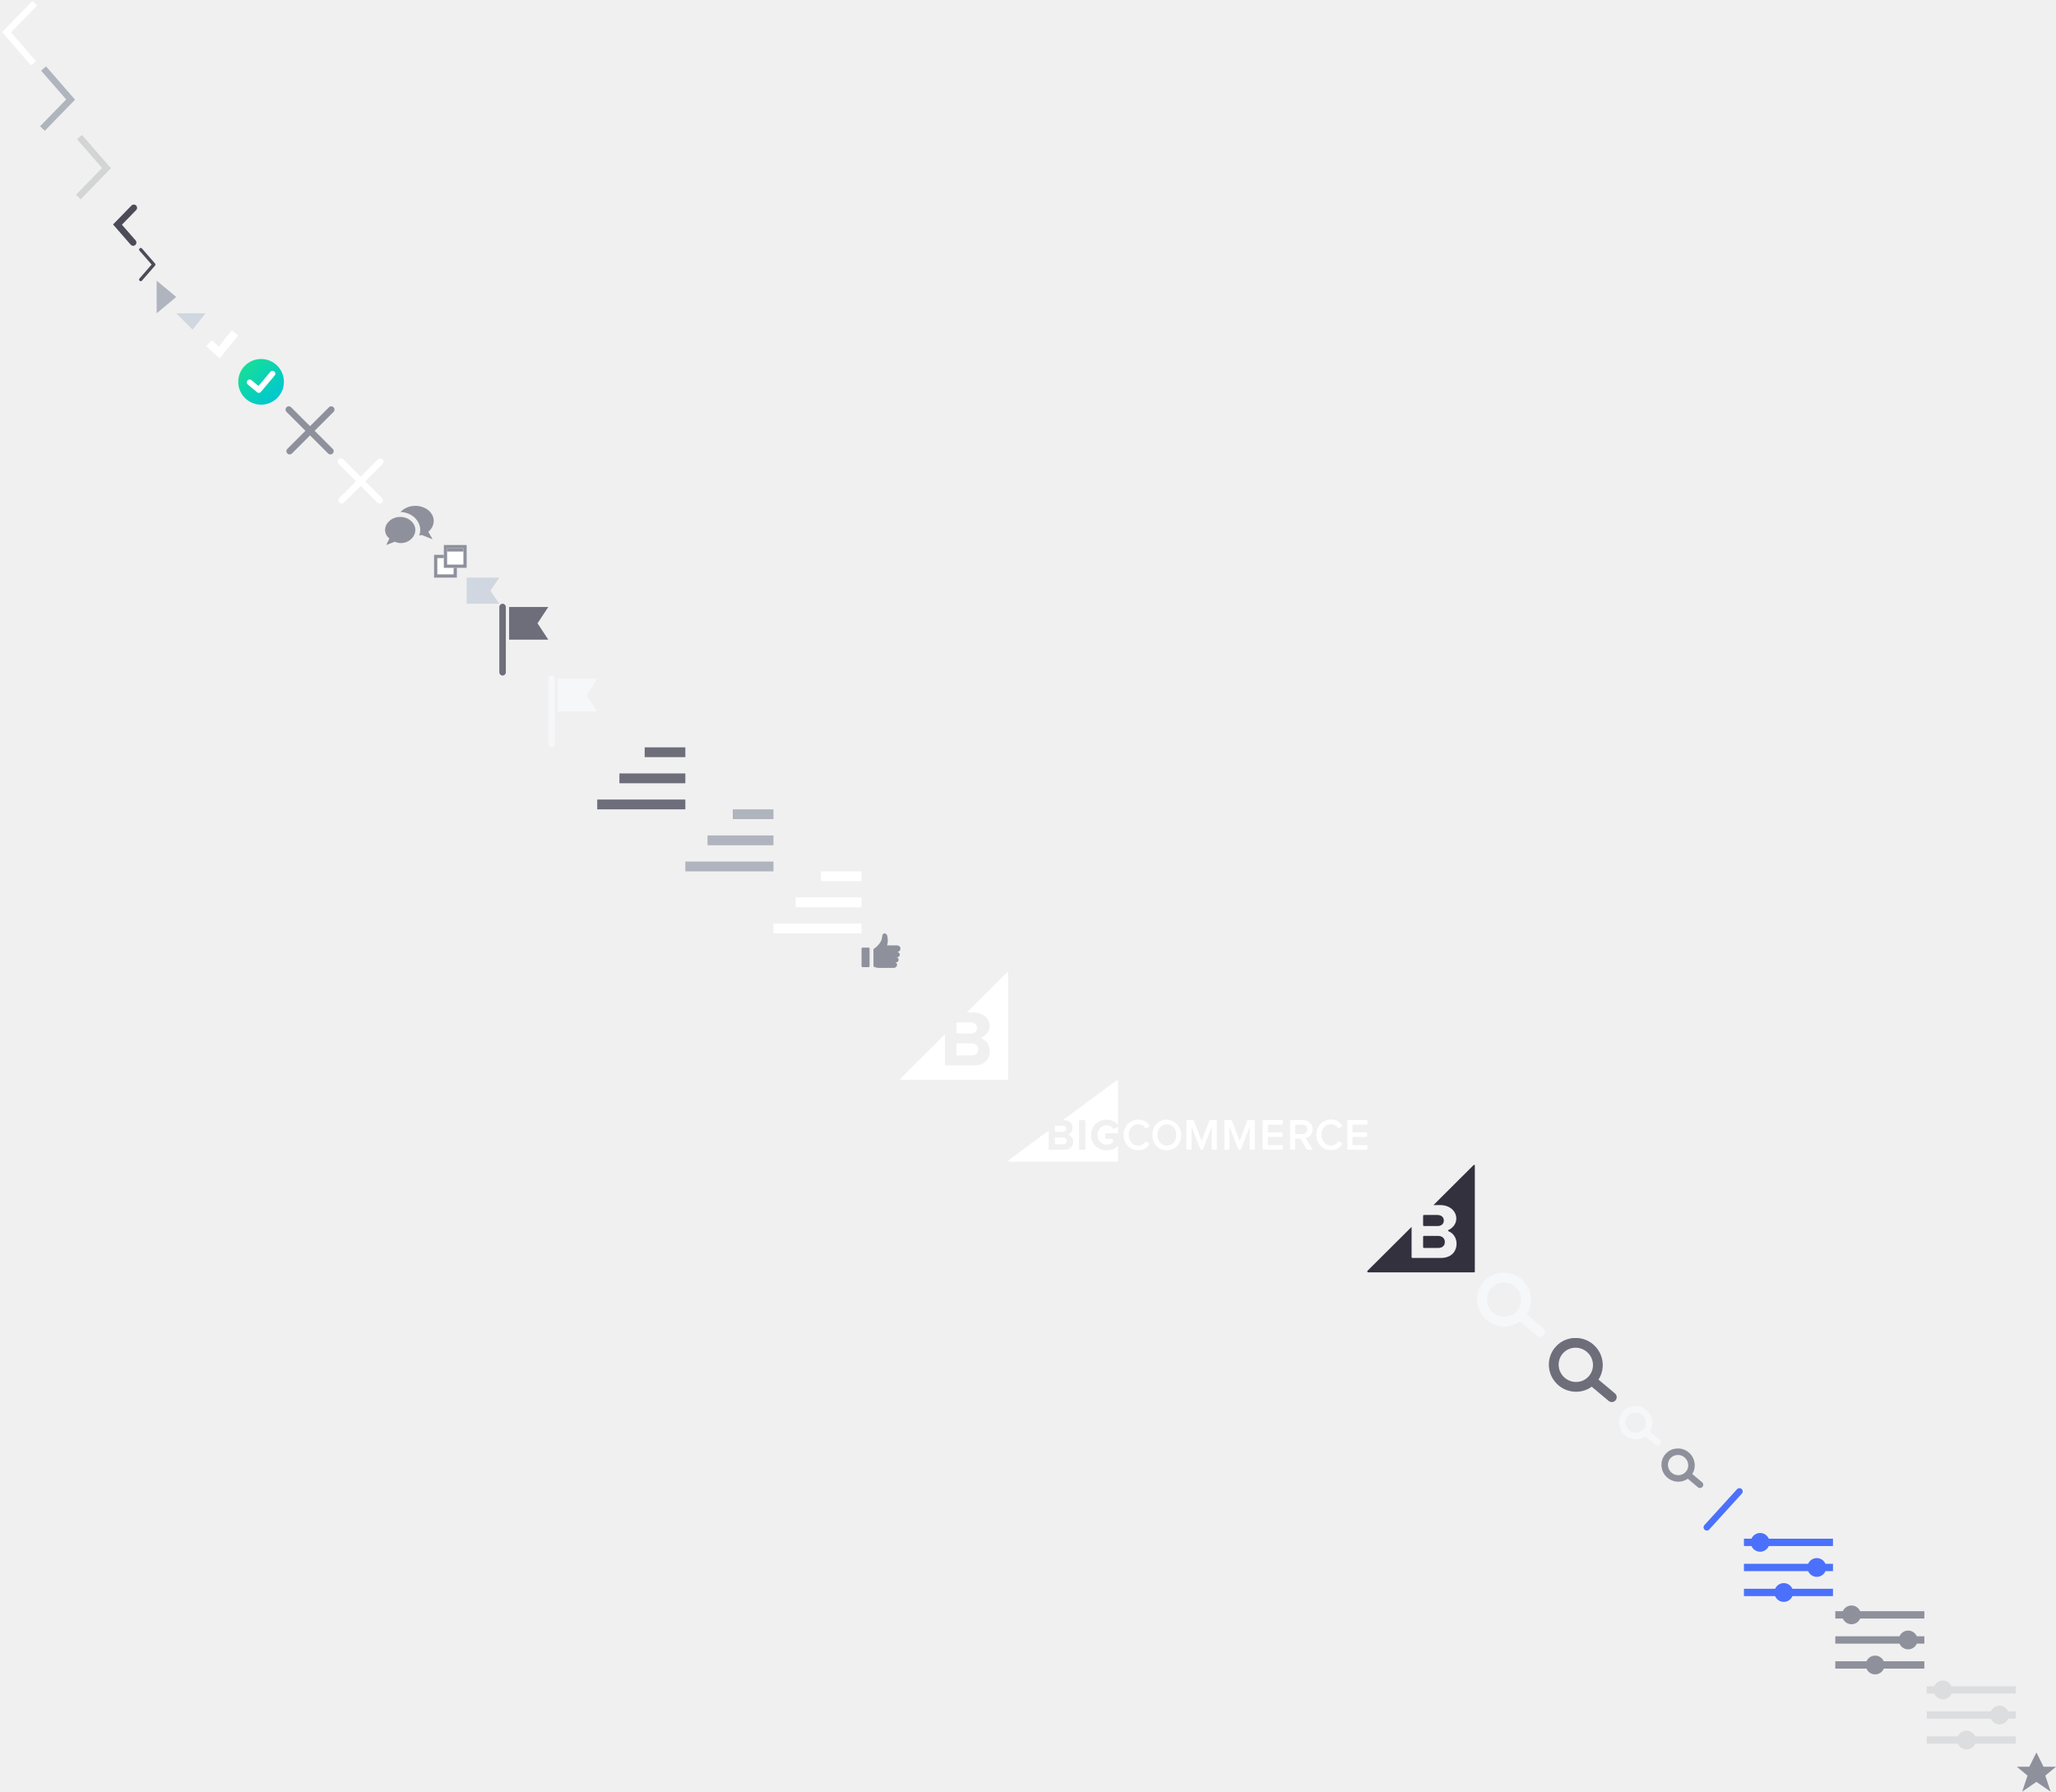
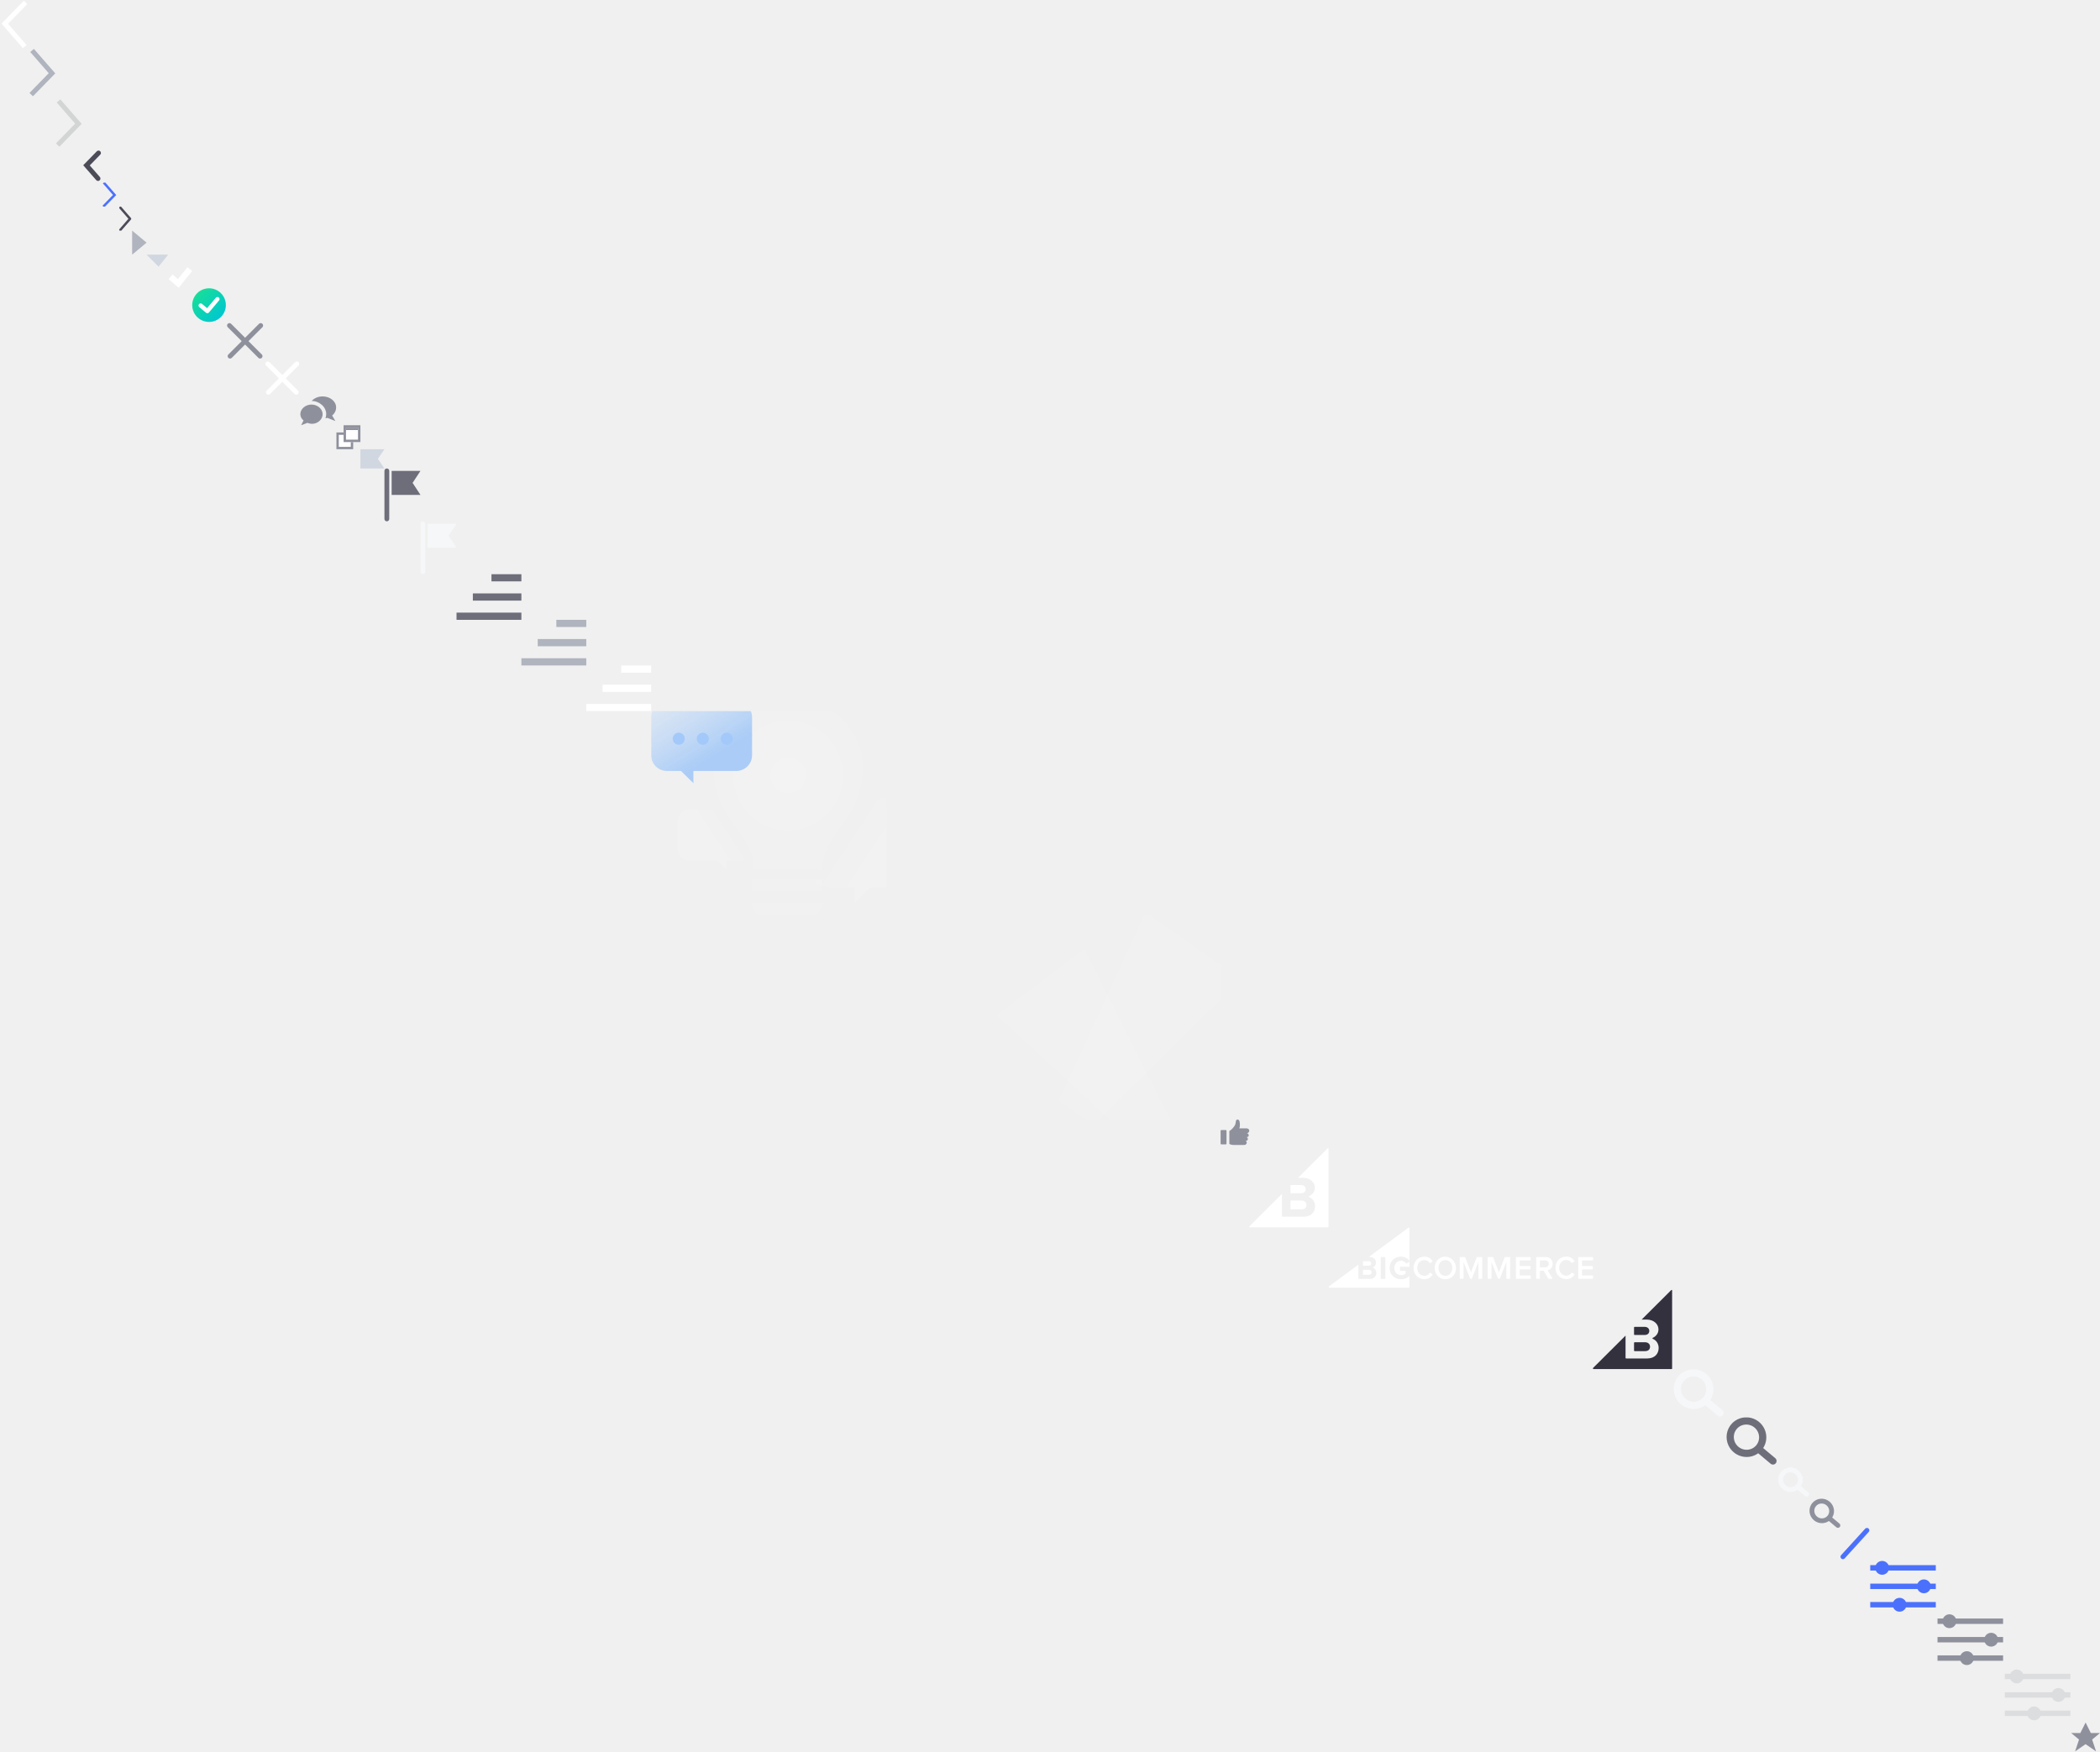
- <svg xmlns="http://www.w3.org/2000/svg" xmlns:xlink="http://www.w3.org/1999/xlink" width="630" height="549" viewBox="0 0 630 549">
+ <svg xmlns="http://www.w3.org/2000/svg" xmlns:xlink="http://www.w3.org/1999/xlink" width="874" height="729" viewBox="0 0 874 729">
  <svg width="12" height="20" viewBox="0 0 12 20" id="arrow-angular-lg-left-white">
    <path fill="none" stroke="#FFF" stroke-width="2" d="M10.29 19.382L2 9.876 10.64 1" />
  </svg>
  <svg width="11" height="21" viewBox="0 0 11 21" id="arrow-angular-lg-right-grey" x="12" y="20">
    <path fill="none" stroke="#AFB4BE" stroke-width="2" d="M1.35 1l8.29 9.506L1 19.382" />
  </svg>
  <svg width="11" height="21" viewBox="0 0 11 21" id="arrow-angular-lg-right-lightgrey" x="23" y="41">
    <path fill="none" stroke="#D3D5D5" stroke-width="2" d="M1.35 1l8.29 9.506L1 19.382" />
  </svg>
  <svg width="8" height="14" viewBox="0 0 8 14" id="arrow-angular-md-left-grey" x="34" y="62">
    <path fill="none" stroke="#4C4B58" stroke-linecap="round" stroke-width="2" d="M6.798 12.319L2 6.818 7 1.68" />
  </svg>
-   <svg width="6" height="10" viewBox="0 0 6 10" id="arrow-angular-sm-right-grey" x="42" y="76">
+   <svg width="7" height="10" viewBox="0 0 7 10" id="arrow-angular-sm-right-blue" x="42" y="76">
+     <path fill="none" stroke="#4B71FC" d="M1.19 0L5.7 5.171 1 10" />
+   </svg>
+   <svg width="6" height="10" viewBox="0 0 6 10" id="arrow-angular-sm-right-grey" x="49" y="86">
    <path fill="none" stroke="#4C4B58" stroke-linecap="round" stroke-linejoin="round" d="M1.12 9.66l4-4.594-4-4.595" />
  </svg>
-   <svg width="6" height="10" viewBox="0 0 6 10" id="arrow-md-right-grey" x="48" y="86">
+   <svg width="6" height="10" viewBox="0 0 6 10" id="arrow-md-right-grey" x="55" y="96">
    <path fill="#AFB4BE" fill-rule="evenodd" d="M0 0l6 5-6 5" />
  </svg>
-   <svg width="9" height="5" viewBox="0 0 9 5" id="arrow-sm-blue-down" x="54" y="96">
+   <svg width="9" height="5" viewBox="0 0 9 5" id="arrow-sm-blue-down" x="61" y="106">
    <path fill="#D1D7E0" fill-rule="evenodd" d="M9 0L5 5 0 0" />
  </svg>
-   <svg width="10" height="9" viewBox="0 0 10 9" id="check-sm-white" x="63" y="101">
+   <svg width="10" height="9" viewBox="0 0 10 9" id="check-sm-white" x="70" y="111">
    <path fill="none" stroke="#FFF" stroke-width="2.5" d="M1 4.192L4.202 7 9 1" />
  </svg>
-   <svg width="14" height="14" viewBox="0 0 14 14" id="check-success" x="73" y="110">
-     <defs>
-       <linearGradient id="aia" x1="15.267%" x2="85.84%" y1="13.281%" y2="84.717%">
+   <svg width="14" height="14" viewBox="0 0 14 14" id="check-success" x="80" y="120">
+     <defs>
+       <linearGradient id="aja" x1="15.267%" x2="85.84%" y1="13.281%" y2="84.717%">
        <stop offset="0%" stop-color="#17DE99" />
        <stop offset="100%" stop-color="#00C7CF" />
      </linearGradient>
    </defs>
    <g fill="none" fill-rule="evenodd">
-       <circle cx="7" cy="7" r="7" fill="url(#aia)" />
+       <circle cx="7" cy="7" r="7" fill="url(#aja)" />
      <path stroke="#FFF" stroke-linecap="round" stroke-linejoin="round" stroke-width="1.75" d="M3.5 7.16L6.302 9.5l4.198-5" />
    </g>
  </svg>
-   <svg width="16" height="16" viewBox="0 0 16 16" id="close-lg-grey" x="87" y="124">
+   <svg width="16" height="16" viewBox="0 0 16 16" id="close-lg-grey" x="94" y="134">
    <path d="M1.5 1.5l12.748 12.748M14.5 1.5L1.752 14.248" fill="none" fill-rule="evenodd" stroke="#8E919C" stroke-linecap="round" stroke-width="2" />
  </svg>
-   <svg width="15" height="15" viewBox="0 0 15 15" id="close-md-white" x="103" y="140">
+   <svg width="15" height="15" viewBox="0 0 15 15" id="close-md-white" x="110" y="150">
    <path d="M1.464 1.464l11.837 11.837m.235-11.837L1.699 13.301" fill="none" fill-rule="evenodd" stroke="#FFF" stroke-linecap="round" stroke-width="2" />
  </svg>
-   <svg width="15" height="12" viewBox="0 0 15 12" id="comments-sm-grey" x="118" y="155">
+   <svg width="15" height="12" viewBox="0 0 15 12" id="comments-sm-grey" x="125" y="165">
    <g fill="#8E919C" fill-rule="evenodd">
      <path d="M9.269 7.366c0 2.839-3.31 4.965-6.29 3.64L.332 12l.993-1.986C.467 9.328 0 8.423 0 7.366c0-2.088 2.075-3.972 4.635-3.972 2.559 0 4.634 1.884 4.634 3.972" />
      <path d="M14.896 4.591c0-2.536-2.519-4.59-5.627-4.59-1.873 0-3.528.748-4.55 1.896 3.287.043 6.05 2.528 6.05 5.47 0 .607-.116 1.193-.319 1.746.272-.044.543-.095.805-.175l3.31 1.324-1.324-2.317c1.042-.834 1.655-2.069 1.655-3.354" />
    </g>
  </svg>
-   <svg width="10" height="10" viewBox="0 0 10 10" id="docs-sm" x="133" y="167">
-     <defs>
-       <path id="ama" d="M0 3h7v7H0z" />
-       <path id="amb" d="M3 0h7v7H3z" />
+   <svg width="10" height="10" viewBox="0 0 10 10" id="docs-sm" x="140" y="177">
+     <defs>
+       <path id="ana" d="M0 3h7v7H0z" />
+       <path id="anb" d="M3 0h7v7H3z" />
    </defs>
    <g fill="none" fill-rule="evenodd">
-       <use fill="#FFF" xlink:href="#ama" />
+       <use fill="#FFF" xlink:href="#ana" />
      <path stroke="#8E919C" d="M.5 3.5h6v6h-6z" />
-       <use fill="#FFF" xlink:href="#amb" />
+       <use fill="#FFF" xlink:href="#anb" />
      <path stroke="#8E919C" d="M3.5.5h6v6h-6z" />
      <path fill="#8E919C" d="M4 1h5v1H4z" />
    </g>
  </svg>
-   <svg width="10" height="8" viewBox="0 0 10 8" id="flag-cloth-grey" x="143" y="177">
+   <svg width="10" height="8" viewBox="0 0 10 8" id="flag-cloth-grey" x="150" y="187">
    <path fill="#D1D7E0" fill-rule="evenodd" d="M0 0h10L7.263 4 10 8H0z" />
  </svg>
-   <svg width="15" height="22" viewBox="0 0 15 22" id="flag-dark-grey" x="153" y="185">
+   <svg width="15" height="22" viewBox="0 0 15 22" id="flag-dark-grey" x="160" y="195">
    <g fill="#6D6E7A" fill-rule="evenodd">
      <rect width="2" height="22" rx="1" />
      <path d="M3 1h12l-3.284 5L15 11H3z" />
    </g>
  </svg>
-   <svg width="15" height="22" viewBox="0 0 15 22" id="flag-white" x="168" y="207">
+   <svg width="15" height="22" viewBox="0 0 15 22" id="flag-white" x="175" y="217">
    <g fill="#F6F7F9" fill-rule="evenodd">
      <rect width="2" height="22" rx="1" />
      <path d="M3 1h12l-3.284 5L15 11H3z" />
    </g>
  </svg>
-   <svg width="27" height="19" viewBox="0 0 27 19" id="hamburger-black" x="183" y="229">
+   <svg width="27" height="19" viewBox="0 0 27 19" id="hamburger-black" x="190" y="239">
    <path d="M14.542 0H27v3H14.542zM6.797 8H27v3H6.797zM0 16h27v3H0z" fill="#6D6E7A" fill-rule="evenodd" />
  </svg>
-   <svg width="27" height="19" viewBox="0 0 27 19" id="hamburger-grey" x="210" y="248">
+   <svg width="27" height="19" viewBox="0 0 27 19" id="hamburger-grey" x="217" y="258">
    <path d="M14.542 0H27v3H14.542zM6.797 8H27v3H6.797zM0 16h27v3H0z" fill="#AFB4BE" fill-rule="evenodd" />
  </svg>
-   <svg width="27" height="19" viewBox="0 0 27 19" id="hamburger-white" x="237" y="267">
+   <svg width="27" height="19" viewBox="0 0 27 19" id="hamburger-white" x="244" y="277">
    <path d="M14.542 0H27v3H14.542zM6.797 8H27v3H6.797zM0 16h27v3H0z" fill="#FFF" fill-rule="evenodd" />
  </svg>
-   <svg width="12" height="11" viewBox="0 0 12 11" id="like-sm-grey" x="264" y="286">
+   <svg width="98" height="85" viewBox="0 0 98 85" id="icon-featured-idea" x="271" y="296">
+     <defs>
+       <linearGradient x1="50%" y1="50%" x2="23.961%" y2="36.019%" id="aua">
+         <stop stop-color="#FFF" stop-opacity=".171" offset="0%" />
+         <stop stop-color="#FFF" stop-opacity="0" offset="100%" />
+       </linearGradient>
+       <linearGradient x1="50%" y1="50%" x2="23.961%" y2="36.019%" id="aub">
+         <stop stop-color="#FFF" stop-opacity=".168" offset="0%" />
+         <stop stop-color="#FFF" stop-opacity="0" offset="100%" />
+       </linearGradient>
+       <radialGradient cy="45.569%" fx="50%" fy="45.569%" r="47.23%" gradientTransform="matrix(0 .86111 -1 0 .956 .025)" id="auc">
+         <stop stop-color="#FFF" offset="0%" />
+         <stop stop-color="#FFF" stop-opacity=".37" offset="100%" />
+       </radialGradient>
+       <linearGradient x1="113.544%" y1="-65.56%" x2="22.981%" y2="55.328%" id="aud">
+         <stop stop-color="#CBE1FD" stop-opacity="0" offset="0%" />
+         <stop stop-color="#85B9FA" stop-opacity=".995" offset="100%" />
+         <stop stop-color="#85B8FA" offset="100%" />
+       </linearGradient>
+     </defs>
+     <g transform="translate(0 -6)" fill="none" fill-rule="evenodd" opacity=".65">
+       <path d="M111.503 42H74.497C69.804 42 66 45.783 66 50.451v20.52c0 4.668 3.804 8.452 8.497 8.452h10.072V86l6.611-6.577h20.323c4.693 0 8.497-3.784 8.497-8.452v-20.52c0-4.668-3.804-8.451-8.497-8.451z" fill="url(#aua)" />
+       <path d="M37.122 47H15.878C13.184 47 11 49.15 11 51.802V63.46c0 2.652 2.184 4.802 4.878 4.802h5.782V72l3.795-3.737h11.667c2.694 0 4.878-2.15 4.878-4.802V51.8C42 49.15 39.816 47 37.122 47z" fill="url(#aub)" transform="matrix(-1 0 0 1 53 0)" />
+       <path d="M47.273 91.5h3.954c0 3.048 2.351 5.5 5.273 5.5 2.922 0 5.273-2.452 5.273-5.5h3.954C68.51 91.5 71 89.16 71 86H42c0 3.16 2.49 5.5 5.273 5.5" fill="#FFF" opacity=".151" />
+       <path fill="#FFF" opacity=".146" d="M42 81h29v-5H42z" />
+       <path d="M57 0c15.752 0 31 12.164 31 29.371 0 22.325-16.791 27-16.791 42.629H42.79C42.791 56.371 26 51.696 26 29.371 26 12.164 41.248 0 57 0z" fill="url(#auc)" opacity=".308" />
+       <path d="M35.391 2H6.61C2.959 2 0 4.924 0 8.53v15.857c0 3.607 2.959 6.53 6.609 6.53h17.803V36l5.142-5.083h5.837c3.65 0 6.609-2.923 6.609-6.53V8.53C42 4.924 39.041 2 35.391 2z" fill="url(#aud)" transform="matrix(-1 0 0 1 42 0)" />
+       <circle fill="#78B3FD" cx="11.5" cy="17.5" r="2.5" />
+       <circle fill="#78B3FD" cx="21.5" cy="17.5" r="2.5" />
+       <circle fill="#78B3FD" cx="31.5" cy="17.5" r="2.5" />
+     </g>
+   </svg>
+   <svg width="139" height="85" viewBox="0 0 139 85" id="icon-spotlight" x="369" y="381">
+     <defs>
+       <path d="M5 0h538a5 5 0 0 1 5 5v80H0V5a5 5 0 0 1 5-5z" id="ava" />
+       <linearGradient x1="50%" y1="17.784%" x2="50%" y2="139.272%" id="avb">
+         <stop stop-color="#FFF" stop-opacity=".19" offset="0%" />
+         <stop stop-color="#FFF" stop-opacity="0" offset="100%" />
+       </linearGradient>
+     </defs>
+     <g transform="translate(-409)" fill="none" fill-rule="evenodd">
+       <mask id="avc" fill="#fff">
+         <use xlink:href="#ava" />
+       </mask>
+       <path fill="url(#avb)" opacity=".509" mask="url(#avc)" transform="rotate(143 492.129 53.171)" d="M492.129-40.254l34.16 186.85h-68.322z" />
+       <path fill="url(#avb)" opacity=".416" mask="url(#avc)" transform="rotate(-145 513.839 45.217)" d="M513.839-48.208L548 138.642h-68.323z" />
+     </g>
+   </svg>
+   <svg width="12" height="11" viewBox="0 0 12 11" id="like-sm-grey" x="508" y="466">
    <path fill="#8E919C" fill-rule="evenodd" d="M2.128 4.369H.331a.331.331 0 0 0-.33.332v5.32a.33.33 0 0 0 .33.332h1.797a.332.332 0 0 0 .332-.332V4.7a.332.332 0 0 0-.332-.332m9.78.403c.074-.845-.714-1.092-1.026-1.092l-3.089-.001c.174-.38.387-1.386.12-2.773C7.805.358 7.482-.007 7.07 0c-.332.006-.649.262-.682.58-.036.352-.123.852-.204 1.194-.26 1.093-1.657 2.536-2.54 3.039v5.339c.6.338 1.248.457 1.942.443 1.096-.021 3.68-.002 4.246-.006.402-.003.802-.194.995-.68.263-.66-.415-.991-.415-.991s.742.036.911-.63c.175-.683-.508-.953-.508-.953.461-.051.757-.171.87-.587.13-.491-.185-.86-.684-1.072.075-.007.838-.131.907-.904" />
  </svg>
-   <svg width="33" height="34" viewBox="0 0 33 34" id="logo" x="276" y="297">
+   <svg width="33" height="34" viewBox="0 0 33 34" id="logo" x="520" y="477">
    <g fill="#FFF" fill-rule="evenodd">
      <path d="M17.326 19.686h4.16c1.182 0 1.931-.65 1.931-1.695 0-.985-.749-1.695-1.932-1.695h-4.159c-.138 0-.256.118-.256.236v2.918c.02.138.118.236.256.236zm0 6.722h4.297c1.321 0 2.11-.67 2.11-1.853 0-1.025-.75-1.853-2.11-1.853h-4.297c-.138 0-.256.119-.256.237v3.213c.02.158.118.256.256.256z" />
      <path d="M32.544 1l-12.3 12.26h2.01c3.134 0 4.987 1.971 4.987 4.12 0 1.695-1.143 2.937-2.365 3.49-.197.078-.197.354.02.433 1.419.552 2.424 2.03 2.424 3.765 0 2.444-1.636 4.395-4.81 4.395h-8.712c-.138 0-.256-.118-.256-.236v-9.284L.039 33.386c-.177.178-.06.493.197.493h32.466a.219.219 0 0 0 .216-.217V1.177c.06-.217-.216-.335-.374-.177z" />
    </g>
  </svg>
-   <svg width="110" height="25" viewBox="0 0 110 25" id="logo-alt" x="309" y="331">
+   <svg width="110" height="25" viewBox="0 0 110 25" id="logo-alt" x="553" y="511">
    <path fill="#FFF" fill-rule="evenodd" d="M32.183 14.876c.044.06.13.082.195.046l1.223-.676v2.048h-3.788a.153.153 0 0 0-.152.154v1.38c0 .085.068.154.152.154h2.113c.058 0 .105.048.105.106v.93a.115.115 0 0 1-.038.088c-.376.33-1.093.66-1.86.66-1.644 0-2.828-1.266-2.828-2.982 0-1.714 1.184-2.98 2.827-2.98.887 0 1.62.482 2.05 1.072zm-17.785.97a.14.14 0 0 1-.14-.142V14.08a.14.14 0 0 1 .14-.141h2.257c.646 0 1.05.394 1.05.952 0 .586-.404.953-1.05.953h-2.257zm9.175 5.345c0 .07-.056.126-.125.126h-1.662a.126.126 0 0 1-.125-.126v-8.826c0-.07.056-.127.125-.127h1.662c.069 0 .125.057.125.127v8.826zM33.123.059a.3.3 0 0 1 .478.245v13.473c-.698-.929-1.81-1.689-3.469-1.689-2.639 0-4.793 1.824-4.793 4.697 0 2.859 2.154 4.696 4.793 4.696 1.425 0 2.586-.521 3.47-1.354v4.57a.302.302 0 0 1-.3.303H.3c-.29 0-.412-.375-.178-.548l12.223-9.035v5.759a.14.14 0 0 0 .14.141h4.734c1.724 0 2.613-1.088 2.613-2.463 0-.963-.548-1.788-1.31-2.103a.138.138 0 0 1-.007-.253c.654-.307 1.141-1.003 1.141-1.946 0-1.211-.875-2.314-2.585-2.314h-.425L33.124.06zM14.399 19.616a.14.14 0 0 1-.14-.142v-1.786a.14.14 0 0 1 .14-.141h2.338c.74 0 1.144.463 1.144 1.034 0 .654-.431 1.035-1.144 1.035h-2.338zm28.78-.276c.082.043.11.143.06.22-.67 1.03-1.727 1.914-3.392 1.914-2.559 0-4.546-1.906-4.546-4.697 0-2.804 1.987-4.696 4.546-4.696 1.666 0 2.737.86 3.384 1.89a.153.153 0 0 1-.058.216l-1.022.563a.146.146 0 0 1-.192-.054c-.436-.7-1.24-1.2-2.112-1.2-1.714 0-2.987 1.362-2.987 3.281 0 1.892 1.273 3.28 2.987 3.28.873 0 1.677-.512 2.112-1.202a.147.147 0 0 1 .19-.054l1.03.54zm5.369.718c-1.755 0-2.873-1.416-2.873-3.28 0-1.879 1.118-3.281 2.873-3.281 1.742 0 2.873 1.402 2.873 3.28 0 1.865-1.131 3.28-2.873 3.28zM47.32 12.24c3.264-.882 6.26 2.21 5.55 5.66-.437 2.118-2.108 3.574-4.322 3.574-2.6 0-4.433-1.988-4.433-4.697 0-2.259 1.274-4.016 3.205-4.537zm16.446-.01c.059 0 .106.049.106.108v8.865a.106.106 0 0 1-.106.107h-1.364a.106.106 0 0 1-.105-.107V14.3l-2.728 6.962a.076.076 0 0 1-.07.048h-.571a.076.076 0 0 1-.07-.048L56.115 14.3v6.903a.106.106 0 0 1-.105.107h-1.365a.106.106 0 0 1-.105-.107v-8.865c0-.06.047-.107.105-.107h1.972c.087 0 .166.054.198.136l2.397 6.23 2.384-6.23a.213.213 0 0 1 .198-.136h1.971zm20.147 0c.09 0 .162.074.162.165v1.074c0 .09-.072.164-.162.164H79.66a.163.163 0 0 0-.162.164v2.013c0 .09.072.164.162.164h4.16c.089 0 .162.074.162.164v1.074c0 .09-.073.164-.163.164h-4.16a.163.163 0 0 0-.161.164v2.204c0 .09.072.164.162.164h4.253c.09 0 .162.074.162.164v1.074c0 .09-.072.164-.162.164h-5.829a.163.163 0 0 1-.162-.164v-8.751c0-.09.073-.164.162-.164h5.83zm6.145 4.289H88.05a.162.162 0 0 1-.161-.163v-2.56c0-.09.072-.163.16-.163h2.008c.888 0 1.535.558 1.535 1.43 0 .884-.647 1.456-1.535 1.456zm1.236 1.178c-.109.027-.165.147-.105.243l1.933 3.122a.162.162 0 0 1-.137.248h-1.448a.16.16 0 0 1-.14-.08L89.512 18a.16.16 0 0 0-.139-.08H88.05a.162.162 0 0 0-.161.163v3.064c0 .09-.072.163-.161.163h-1.254a.162.162 0 0 1-.16-.163v-8.753c0-.09.071-.163.16-.163h3.785c1.777 0 2.948 1.157 2.948 2.845 0 1.494-.909 2.365-1.914 2.62zm14.288-4.064a.16.16 0 0 0-.159.16v2.02c0 .09.07.161.159.161h4.167a.16.16 0 0 1 .158.16v1.082a.16.16 0 0 1-.158.16h-4.167a.16.16 0 0 0-.159.16v2.212c0 .089.07.16.159.16h4.26a.16.16 0 0 1 .159.16v1.082a.16.16 0 0 1-.158.16h-5.837a.16.16 0 0 1-.159-.16v-8.759a.16.16 0 0 1 .159-.16h5.837a.16.16 0 0 1 .158.16v1.082a.16.16 0 0 1-.158.16h-4.261zm-3.342 5.67c.082.042.11.142.059.22-.669 1.03-1.727 1.913-3.392 1.913-2.558 0-4.545-1.906-4.545-4.697 0-2.803 1.987-4.696 4.545-4.696 1.667 0 2.737.86 3.384 1.89a.153.153 0 0 1-.057.216l-1.022.563a.146.146 0 0 1-.193-.054c-.436-.7-1.239-1.2-2.112-1.2-1.714 0-2.987 1.362-2.987 3.281 0 1.893 1.273 3.281 2.987 3.281.874 0 1.677-.512 2.113-1.203a.147.147 0 0 1 .19-.054l1.03.54zM75.397 12.23c.059 0 .106.048.106.107v8.865a.106.106 0 0 1-.106.107h-1.364a.106.106 0 0 1-.106-.107V14.3L71.2 21.262a.076.076 0 0 1-.07.048h-.57a.076.076 0 0 1-.07-.048L67.747 14.3v6.903a.106.106 0 0 1-.105.107h-1.365a.106.106 0 0 1-.105-.107v-8.865c0-.06.047-.107.105-.107h1.971c.088 0 .167.054.199.136l2.397 6.23 2.384-6.23a.213.213 0 0 1 .198-.136h1.971z" />
  </svg>
-   <svg width="33" height="34" viewBox="0 0 33 34" id="logo-dark" x="419" y="356">
+   <svg width="33" height="34" viewBox="0 0 33 34" id="logo-dark" x="663" y="536">
    <g fill="#34313F" fill-rule="evenodd">
      <path d="M17.326 19.686h4.16c1.182 0 1.931-.65 1.931-1.695 0-.985-.749-1.695-1.932-1.695h-4.159c-.138 0-.256.118-.256.236v2.918c.02.138.118.236.256.236zm0 6.722h4.297c1.321 0 2.11-.67 2.11-1.853 0-1.025-.75-1.853-2.11-1.853h-4.297c-.138 0-.256.119-.256.237v3.213c.02.158.118.256.256.256z" />
      <path d="M32.544 1l-12.3 12.26h2.01c3.134 0 4.987 1.971 4.987 4.12 0 1.695-1.143 2.937-2.365 3.49-.197.078-.197.354.02.433 1.419.552 2.424 2.03 2.424 3.765 0 2.444-1.636 4.395-4.81 4.395h-8.712c-.138 0-.256-.118-.256-.236v-9.284L.039 33.386c-.177.178-.06.493.197.493h32.466a.219.219 0 0 0 .216-.217V1.177c.06-.217-.216-.335-.374-.177z" />
    </g>
  </svg>
-   <svg width="22" height="20" viewBox="0 0 22 20" id="search-lg" x="452" y="390">
+   <svg width="22" height="20" viewBox="0 0 22 20" id="search-lg" x="696" y="570">
    <g fill="none" fill-rule="evenodd" stroke="#F6F7F9" stroke-width="3" transform="rotate(-50 8.428 5.639)">
      <ellipse cx="6.731" cy="7.627" rx="6.719" ry="6.793" />
      <path stroke-linecap="round" d="M6.232 15.103v7.339" />
    </g>
  </svg>
-   <svg width="22" height="20" viewBox="0 0 22 20" id="search-lg-dark" x="474" y="410">
+   <svg width="22" height="20" viewBox="0 0 22 20" id="search-lg-dark" x="718" y="590">
    <g fill="none" fill-rule="evenodd" stroke="#6D6E7A" stroke-width="3" transform="rotate(-50 8.428 5.639)">
      <ellipse cx="6.731" cy="7.627" rx="6.719" ry="6.793" />
      <path stroke-linecap="round" d="M6.232 15.103v7.339" />
    </g>
  </svg>
-   <svg width="13" height="13" viewBox="0 0 13 13" id="search-sm" x="496" y="430">
+   <svg width="13" height="13" viewBox="0 0 13 13" id="search-sm" x="740" y="610">
    <g fill="none" fill-rule="evenodd" stroke="#F6F7F9" stroke-width="2" transform="rotate(-50 6.28 4.643)">
      <ellipse cx="4.602" cy="4.643" rx="4.065" ry="4.135" />
      <path stroke-linecap="round" d="M4.3 9.193v4.467" />
    </g>
  </svg>
-   <svg width="13" height="13" viewBox="0 0 13 13" id="search-sm-grey" x="509" y="443">
+   <svg width="13" height="13" viewBox="0 0 13 13" id="search-sm-grey" x="753" y="623">
    <g fill="none" fill-rule="evenodd" stroke="#8E919C" stroke-width="2" transform="rotate(-50 6.28 4.643)">
      <ellipse cx="4.602" cy="4.643" rx="4.065" ry="4.135" />
      <path stroke-linecap="round" d="M4.3 9.193v4.467" />
    </g>
  </svg>
-   <svg width="12" height="13" viewBox="0 0 12 13" id="slash-blue" x="522" y="456">
+   <svg width="12" height="13" viewBox="0 0 12 13" id="slash-blue" x="766" y="636">
    <path fill="none" stroke="#4B71FC" stroke-linecap="round" stroke-width="2" d="M11 1L1 12" />
  </svg>
-   <svg width="28" height="22" viewBox="0 0 28 22" id="sliders-lg-blue" x="534" y="469">
+   <svg width="28" height="22" viewBox="0 0 28 22" id="sliders-lg-blue" x="778" y="649">
    <g fill="none" fill-rule="evenodd" transform="translate(1)">
      <path stroke="#4B71FC" stroke-linecap="square" stroke-width="2.25" d="M.5 3.613h25.035M.5 11.308h25.035M.5 18.957h25.035" />
      <circle cx="4.336" cy="3.613" r="2.879" fill="#4B71FC" />
      <circle cx="21.702" cy="11.308" r="2.88" fill="#4B71FC" />
      <circle cx="11.583" cy="18.977" r="2.88" fill="#4B71FC" />
    </g>
  </svg>
-   <svg width="28" height="23" viewBox="0 0 28 23" id="sliders-lg-grey" x="562" y="491">
+   <svg width="28" height="23" viewBox="0 0 28 23" id="sliders-lg-grey" x="806" y="671">
    <g fill="none" fill-rule="evenodd" transform="translate(1 .215)">
      <path stroke="#8E919C" stroke-linecap="square" stroke-width="2.25" d="M.5 3.613h25.035M.5 11.308h25.035M.5 18.957h25.035" />
      <circle cx="4.336" cy="3.613" r="2.879" fill="#8E919C" />
      <circle cx="21.702" cy="11.308" r="2.88" fill="#8E919C" />
      <circle cx="11.583" cy="18.977" r="2.88" fill="#8E919C" />
    </g>
  </svg>
-   <svg width="28" height="23" viewBox="0 0 28 23" id="sliders-lg-lightgrey" x="590" y="514">
+   <svg width="28" height="23" viewBox="0 0 28 23" id="sliders-lg-lightgrey" x="834" y="694">
    <g fill="none" fill-rule="evenodd" opacity=".2" transform="translate(1 .215)">
      <path stroke="#8E919C" stroke-linecap="square" stroke-width="2.25" d="M.5 3.613h25.035M.5 11.308h25.035M.5 18.957h25.035" />
      <circle cx="4.336" cy="3.613" r="2.879" fill="#8E919C" />
      <circle cx="21.702" cy="11.308" r="2.88" fill="#8E919C" />
      <circle cx="11.583" cy="18.977" r="2.88" fill="#8E919C" />
    </g>
  </svg>
-   <svg width="12" height="12" viewBox="0 0 12 12" id="star-sm-grey" x="618" y="537">
+   <svg width="12" height="12" viewBox="0 0 12 12" id="star-sm-grey" x="862" y="717">
    <path fill="#8E919C" fill-rule="evenodd" d="M6.008 0L3.817 4.363H0L3.272 7.09 1.636 12 6 9.003 10.363 12 8.727 7.09l3.272-2.727H8.181z" />
  </svg>
</svg>
